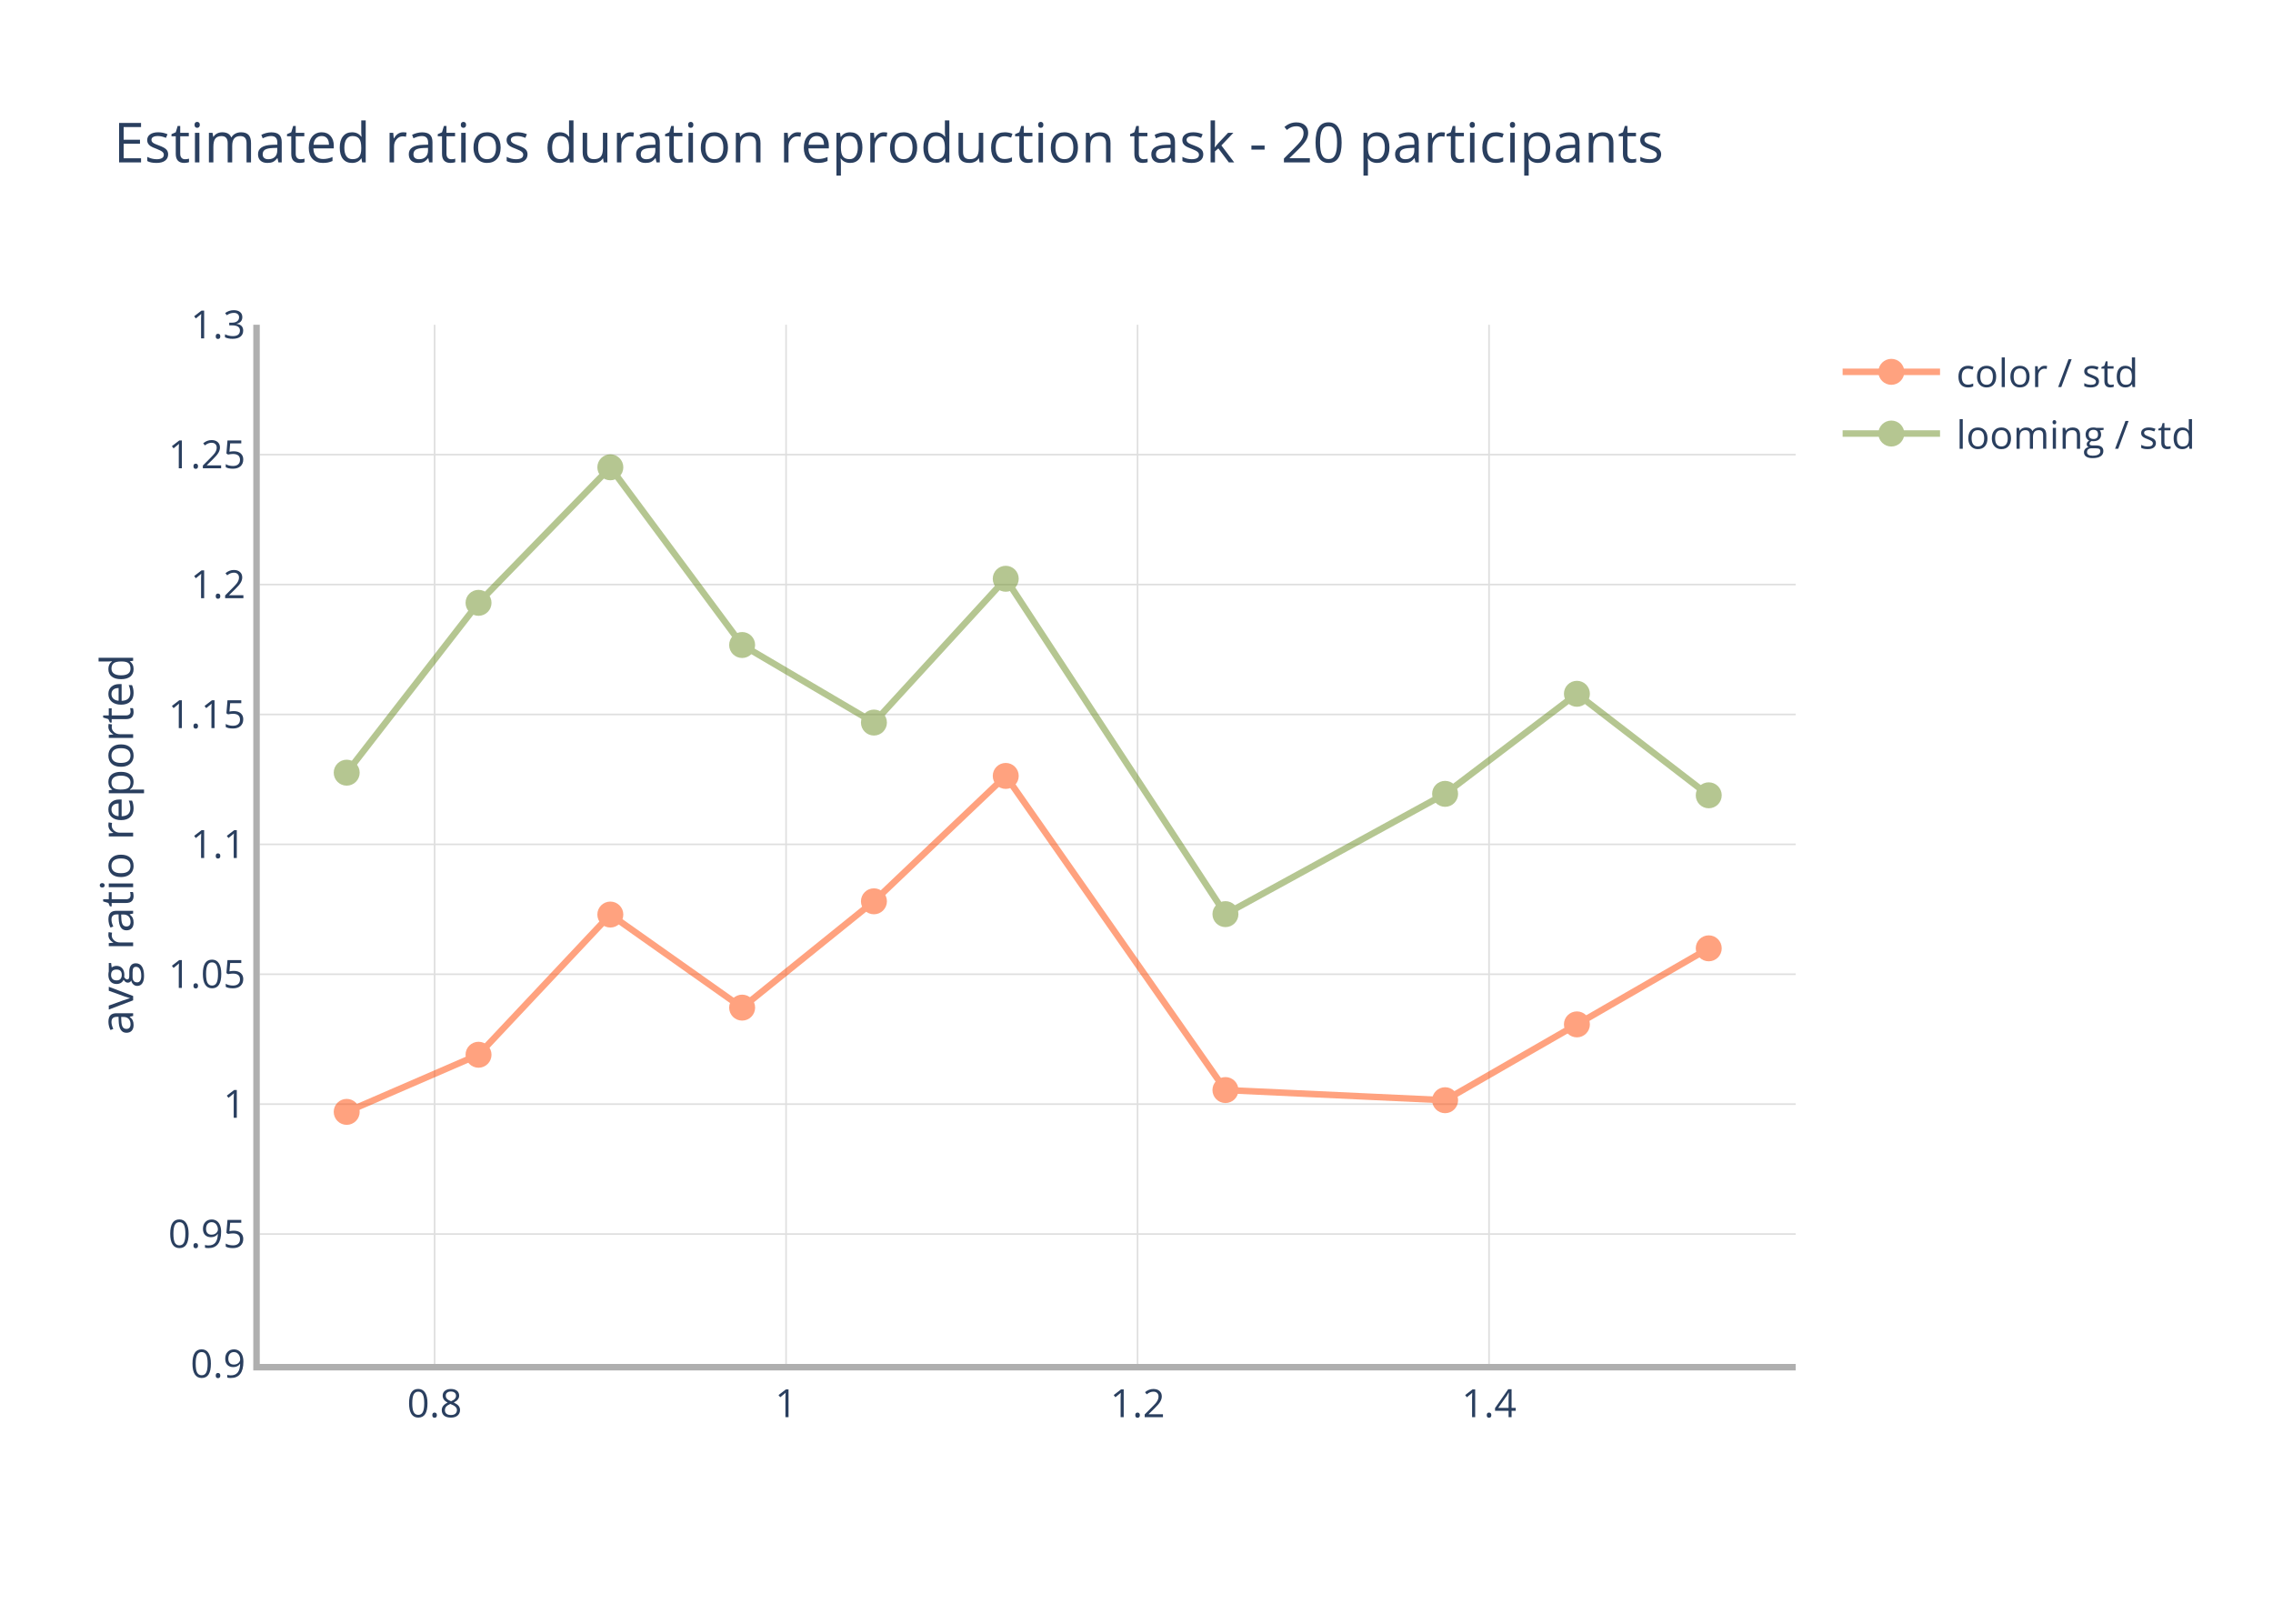
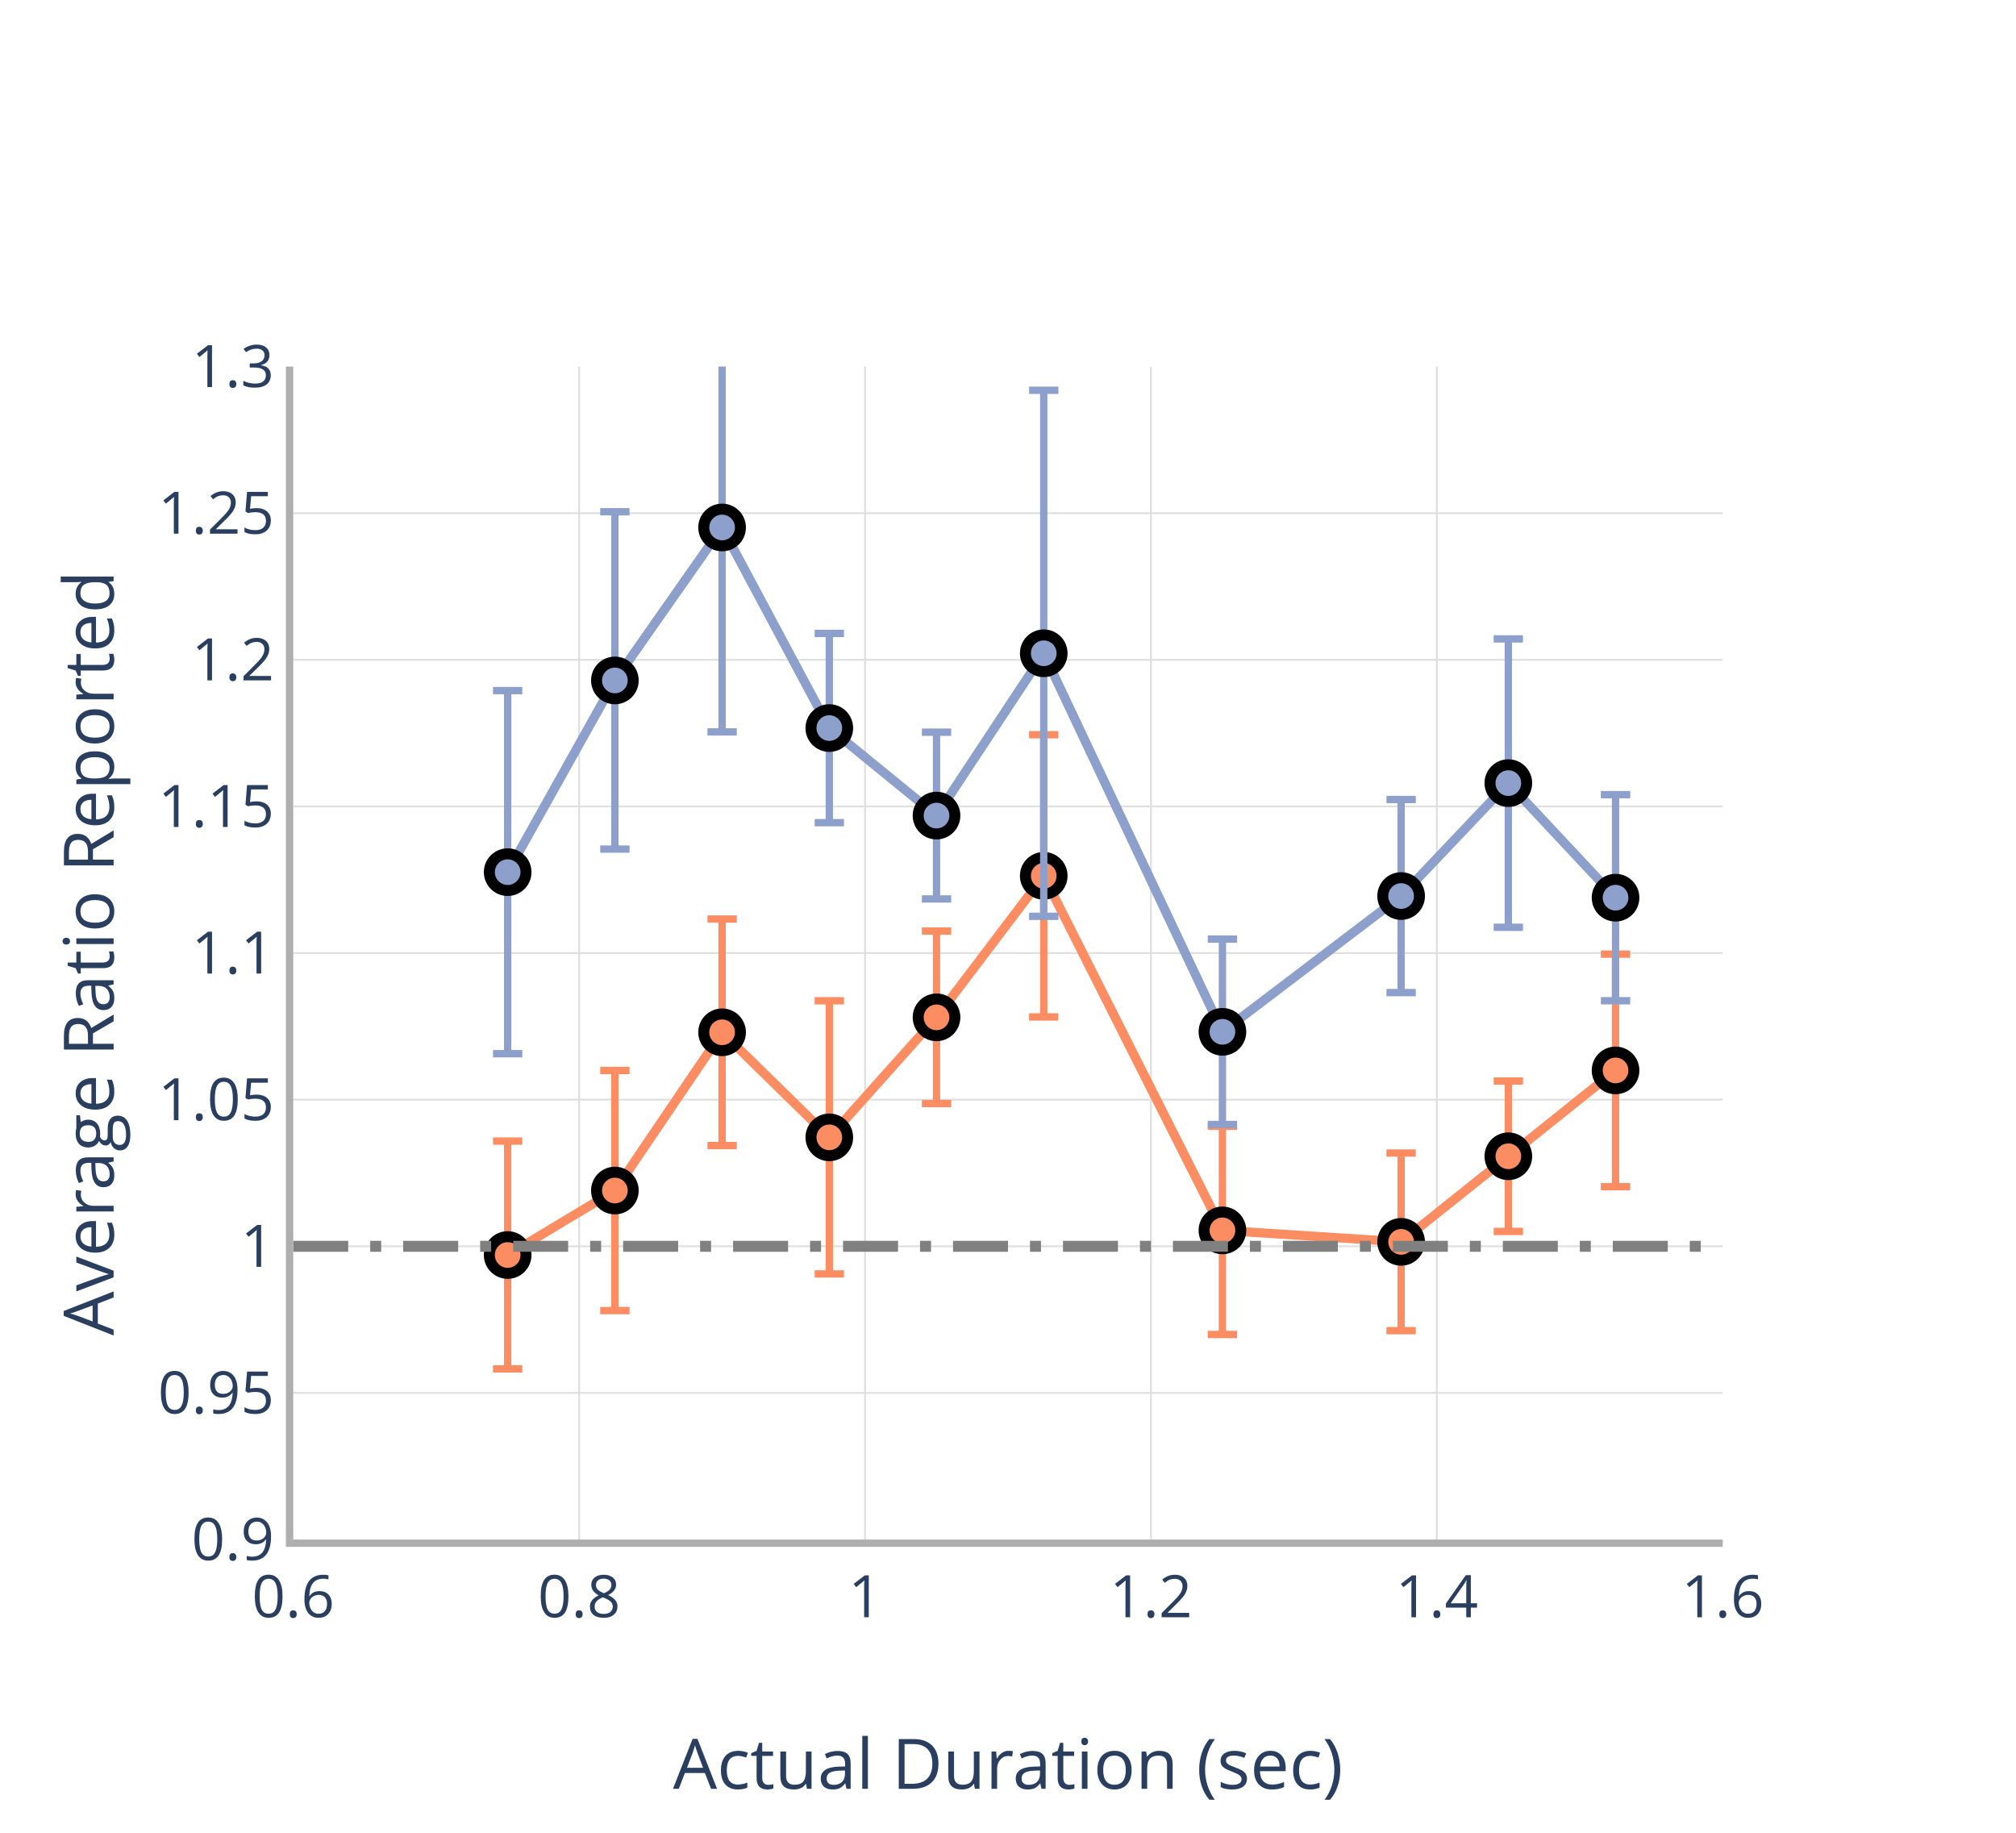
- <svg xmlns="http://www.w3.org/2000/svg" class="main-svg" width="700" height="500" viewBox="0 0 700 500">
-   <rect x="0" y="0" width="700" height="500" style="fill: rgb(255, 255, 255); fill-opacity: 1;" />
-   <defs id="defs-e52ef5">
+ <svg xmlns="http://www.w3.org/2000/svg" class="main-svg" width="550" height="500" viewBox="0 0 550 500">
+   <rect x="0" y="0" width="550" height="500" style="fill: rgb(255, 255, 255); fill-opacity: 1;" />
+   <defs id="defs-3a940e">
    <g class="clips">
-       <clipPath id="clipe52ef5xyplot" class="plotclip">
-         <rect width="473" height="320" />
-       </clipPath>
-       <clipPath class="axesclip" id="clipe52ef5x">
-         <rect x="80" y="0" width="473" height="500" />
-       </clipPath>
-       <clipPath class="axesclip" id="clipe52ef5y">
-         <rect x="0" y="100" width="700" height="320" />
-       </clipPath>
-       <clipPath class="axesclip" id="clipe52ef5xy">
-         <rect x="80" y="100" width="473" height="320" />
+       <clipPath id="clip3a940exyplot" class="plotclip">
+         <rect width="390" height="320" />
+       </clipPath>
+       <clipPath class="axesclip" id="clip3a940ex">
+         <rect x="80" y="0" width="390" height="500" />
+       </clipPath>
+       <clipPath class="axesclip" id="clip3a940ey">
+         <rect x="0" y="100" width="550" height="320" />
+       </clipPath>
+       <clipPath class="axesclip" id="clip3a940exy">
+         <rect x="80" y="100" width="390" height="320" />
      </clipPath>
    </g>
    <g class="gradients" />
  </defs>
  <g class="bglayer">
-     <rect class="bg" x="80" y="100" width="473" height="320" style="fill: rgb(255, 255, 255); fill-opacity: 1; stroke-width: 0;" />
+     <rect class="bg" x="80" y="100" width="390" height="320" style="fill: rgb(255, 255, 255); fill-opacity: 1; stroke-width: 0;" />
  </g>
  <g class="layer-below">
    <g class="imagelayer" />
    <g class="shapelayer" />
  </g>
  <g class="cartesianlayer">
    <g class="subplot xy">
      <g class="layer-subplot">
        <g class="shapelayer" />
        <g class="imagelayer" />
      </g>
      <g class="gridlayer">
        <g class="x">
-           <path class="xgrid crisp" transform="translate(133.84,0)" d="M0,100v320" style="stroke: rgb(223, 223, 223); stroke-opacity: 1; stroke-width: 0.5px;" />
-           <path class="xgrid crisp" transform="translate(242.08,0)" d="M0,100v320" style="stroke: rgb(223, 223, 223); stroke-opacity: 1; stroke-width: 0.5px;" />
-           <path class="xgrid crisp" transform="translate(350.33,0)" d="M0,100v320" style="stroke: rgb(223, 223, 223); stroke-opacity: 1; stroke-width: 0.5px;" />
-           <path class="xgrid crisp" transform="translate(458.57,0)" d="M0,100v320" style="stroke: rgb(223, 223, 223); stroke-opacity: 1; stroke-width: 0.5px;" />
+           <path class="xgrid crisp" transform="translate(158,0)" d="M0,100v320" style="stroke: rgb(223, 223, 223); stroke-opacity: 1; stroke-width: 0.5px;" />
+           <path class="xgrid crisp" transform="translate(236,0)" d="M0,100v320" style="stroke: rgb(223, 223, 223); stroke-opacity: 1; stroke-width: 0.5px;" />
+           <path class="xgrid crisp" transform="translate(314,0)" d="M0,100v320" style="stroke: rgb(223, 223, 223); stroke-opacity: 1; stroke-width: 0.5px;" />
+           <path class="xgrid crisp" transform="translate(392,0)" d="M0,100v320" style="stroke: rgb(223, 223, 223); stroke-opacity: 1; stroke-width: 0.5px;" />
        </g>
        <g class="y">
-           <path class="ygrid crisp" transform="translate(0,380)" d="M80,0h473" style="stroke: rgb(223, 223, 223); stroke-opacity: 1; stroke-width: 0.5px;" />
-           <path class="ygrid crisp" transform="translate(0,340)" d="M80,0h473" style="stroke: rgb(223, 223, 223); stroke-opacity: 1; stroke-width: 0.5px;" />
-           <path class="ygrid crisp" transform="translate(0,300)" d="M80,0h473" style="stroke: rgb(223, 223, 223); stroke-opacity: 1; stroke-width: 0.5px;" />
-           <path class="ygrid crisp" transform="translate(0,260)" d="M80,0h473" style="stroke: rgb(223, 223, 223); stroke-opacity: 1; stroke-width: 0.5px;" />
-           <path class="ygrid crisp" transform="translate(0,220)" d="M80,0h473" style="stroke: rgb(223, 223, 223); stroke-opacity: 1; stroke-width: 0.5px;" />
-           <path class="ygrid crisp" transform="translate(0,180)" d="M80,0h473" style="stroke: rgb(223, 223, 223); stroke-opacity: 1; stroke-width: 0.5px;" />
-           <path class="ygrid crisp" transform="translate(0,140)" d="M80,0h473" style="stroke: rgb(223, 223, 223); stroke-opacity: 1; stroke-width: 0.5px;" />
+           <path class="ygrid crisp" transform="translate(0,380)" d="M80,0h390" style="stroke: rgb(223, 223, 223); stroke-opacity: 1; stroke-width: 0.5px;" />
+           <path class="ygrid crisp" transform="translate(0,340)" d="M80,0h390" style="stroke: rgb(223, 223, 223); stroke-opacity: 1; stroke-width: 0.5px;" />
+           <path class="ygrid crisp" transform="translate(0,300)" d="M80,0h390" style="stroke: rgb(223, 223, 223); stroke-opacity: 1; stroke-width: 0.5px;" />
+           <path class="ygrid crisp" transform="translate(0,260)" d="M80,0h390" style="stroke: rgb(223, 223, 223); stroke-opacity: 1; stroke-width: 0.5px;" />
+           <path class="ygrid crisp" transform="translate(0,220)" d="M80,0h390" style="stroke: rgb(223, 223, 223); stroke-opacity: 1; stroke-width: 0.5px;" />
+           <path class="ygrid crisp" transform="translate(0,180)" d="M80,0h390" style="stroke: rgb(223, 223, 223); stroke-opacity: 1; stroke-width: 0.5px;" />
+           <path class="ygrid crisp" transform="translate(0,140)" d="M80,0h390" style="stroke: rgb(223, 223, 223); stroke-opacity: 1; stroke-width: 0.5px;" />
        </g>
      </g>
      <g class="zerolinelayer" />
      <path class="xlines-below" />
      <path class="ylines-below" />
      <g class="overlines-below" />
      <g class="xaxislayer-below" />
      <g class="yaxislayer-below" />
      <g class="overaxes-below" />
-       <g class="plot" transform="translate(80, 100)" clip-path="url('#clipe52ef5xyplot')">
+       <g class="plot" transform="translate(80, 100)" clip-path="url('#clip3a940exyplot')">
        <g class="scatterlayer mlayer">
-           <g class="trace scatter trace60f1c7" style="stroke-miterlimit: 2; opacity: 0.5;">
+           <g class="trace scatter trace5e031f" style="stroke-miterlimit: 2; opacity: 1;">
+             <g class="fills" />
+             <g class="errorbars">
+               <g class="errorbar">
+                 <path class="yerror" d="M54.5,211.3h8m-4,0V273.45m-4,0h8" style="vector-effect: non-scaling-stroke; stroke-width: 2px; stroke: rgb(252, 141, 98); stroke-opacity: 1;" />
+               </g>
+               <g class="errorbar">
+                 <path class="yerror" d="M83.75,192.04h8m-4,0V257.54m-4,0h8" style="vector-effect: non-scaling-stroke; stroke-width: 2px; stroke: rgb(252, 141, 98); stroke-opacity: 1;" />
+               </g>
+               <g class="errorbar">
+                 <path class="yerror" d="M113,150.72h8m-4,0V212.52m-4,0h8" style="vector-effect: non-scaling-stroke; stroke-width: 2px; stroke: rgb(252, 141, 98); stroke-opacity: 1;" />
+               </g>
+               <g class="errorbar">
+                 <path class="yerror" d="M142.25,173.02h8m-4,0V247.54m-4,0h8" style="vector-effect: non-scaling-stroke; stroke-width: 2px; stroke: rgb(252, 141, 98); stroke-opacity: 1;" />
+               </g>
+               <g class="errorbar">
+                 <path class="yerror" d="M171.5,154.01h8m-4,0V201.06m-4,0h8" style="vector-effect: non-scaling-stroke; stroke-width: 2px; stroke: rgb(252, 141, 98); stroke-opacity: 1;" />
+               </g>
+               <g class="errorbar">
+                 <path class="yerror" d="M200.75,100.44h8m-4,0V177.43m-4,0h8" style="vector-effect: non-scaling-stroke; stroke-width: 2px; stroke: rgb(252, 141, 98); stroke-opacity: 1;" />
+               </g>
+               <g class="errorbar">
+                 <path class="yerror" d="M249.5,207.26h8m-4,0V264.06m-4,0h8" style="vector-effect: non-scaling-stroke; stroke-width: 2px; stroke: rgb(252, 141, 98); stroke-opacity: 1;" />
+               </g>
+               <g class="errorbar">
+                 <path class="yerror" d="M298.25,214.56h8m-4,0V263.02m-4,0h8" style="vector-effect: non-scaling-stroke; stroke-width: 2px; stroke: rgb(252, 141, 98); stroke-opacity: 1;" />
+               </g>
+               <g class="errorbar">
+                 <path class="yerror" d="M327.5,194.92h8m-4,0V235.95m-4,0h8" style="vector-effect: non-scaling-stroke; stroke-width: 2px; stroke: rgb(252, 141, 98); stroke-opacity: 1;" />
+               </g>
+               <g class="errorbar">
+                 <path class="yerror" d="M356.75,160.3h8m-4,0V223.75m-4,0h8" style="vector-effect: non-scaling-stroke; stroke-width: 2px; stroke: rgb(252, 141, 98); stroke-opacity: 1;" />
+               </g>
+             </g>
+             <g class="lines">
+               <path class="js-line" d="M58.5,242.38L87.75,224.79L117,181.62L146.25,210.28L175.5,177.54L204.75,138.93L253.5,235.66L302.25,238.79L331.5,215.44L360.75,192.02" style="vector-effect: non-scaling-stroke; fill: none; stroke: rgb(252, 141, 98); stroke-opacity: 1; stroke-width: 2.5px; opacity: 1;" />
+             </g>
+             <g class="points">
+               <path class="point" transform="translate(58.5,242.38)" d="M5,0A5,5 0 1,1 0,-5A5,5 0 0,1 5,0Z" style="opacity: 1; stroke-width: 3px; fill: rgb(252, 141, 98); fill-opacity: 1; stroke: rgb(0, 0, 0); stroke-opacity: 1;" />
+               <path class="point" transform="translate(87.75,224.79)" d="M5,0A5,5 0 1,1 0,-5A5,5 0 0,1 5,0Z" style="opacity: 1; stroke-width: 3px; fill: rgb(252, 141, 98); fill-opacity: 1; stroke: rgb(0, 0, 0); stroke-opacity: 1;" />
+               <path class="point" transform="translate(117,181.62)" d="M5,0A5,5 0 1,1 0,-5A5,5 0 0,1 5,0Z" style="opacity: 1; stroke-width: 3px; fill: rgb(252, 141, 98); fill-opacity: 1; stroke: rgb(0, 0, 0); stroke-opacity: 1;" />
+               <path class="point" transform="translate(146.25,210.28)" d="M5,0A5,5 0 1,1 0,-5A5,5 0 0,1 5,0Z" style="opacity: 1; stroke-width: 3px; fill: rgb(252, 141, 98); fill-opacity: 1; stroke: rgb(0, 0, 0); stroke-opacity: 1;" />
+               <path class="point" transform="translate(175.5,177.54)" d="M5,0A5,5 0 1,1 0,-5A5,5 0 0,1 5,0Z" style="opacity: 1; stroke-width: 3px; fill: rgb(252, 141, 98); fill-opacity: 1; stroke: rgb(0, 0, 0); stroke-opacity: 1;" />
+               <path class="point" transform="translate(204.75,138.93)" d="M5,0A5,5 0 1,1 0,-5A5,5 0 0,1 5,0Z" style="opacity: 1; stroke-width: 3px; fill: rgb(252, 141, 98); fill-opacity: 1; stroke: rgb(0, 0, 0); stroke-opacity: 1;" />
+               <path class="point" transform="translate(253.5,235.66)" d="M5,0A5,5 0 1,1 0,-5A5,5 0 0,1 5,0Z" style="opacity: 1; stroke-width: 3px; fill: rgb(252, 141, 98); fill-opacity: 1; stroke: rgb(0, 0, 0); stroke-opacity: 1;" />
+               <path class="point" transform="translate(302.25,238.79)" d="M5,0A5,5 0 1,1 0,-5A5,5 0 0,1 5,0Z" style="opacity: 1; stroke-width: 3px; fill: rgb(252, 141, 98); fill-opacity: 1; stroke: rgb(0, 0, 0); stroke-opacity: 1;" />
+               <path class="point" transform="translate(331.5,215.44)" d="M5,0A5,5 0 1,1 0,-5A5,5 0 0,1 5,0Z" style="opacity: 1; stroke-width: 3px; fill: rgb(252, 141, 98); fill-opacity: 1; stroke: rgb(0, 0, 0); stroke-opacity: 1;" />
+               <path class="point" transform="translate(360.75,192.02)" d="M5,0A5,5 0 1,1 0,-5A5,5 0 0,1 5,0Z" style="opacity: 1; stroke-width: 3px; fill: rgb(252, 141, 98); fill-opacity: 1; stroke: rgb(0, 0, 0); stroke-opacity: 1;" />
+             </g>
+             <g class="text" />
+           </g>
+           <g class="trace scatter trace384d7f" style="stroke-miterlimit: 2; opacity: 1;">
+             <g class="fills" />
+             <g class="errorbars">
+               <g class="errorbar">
+                 <path class="yerror" d="M54.5,88.4h8m-4,0V187.46m-4,0h8" style="vector-effect: non-scaling-stroke; stroke-width: 2px; stroke: rgb(141, 160, 203); stroke-opacity: 1;" />
+               </g>
+               <g class="errorbar">
+                 <path class="yerror" d="M83.75,39.61h8m-4,0V131.64m-4,0h8" style="vector-effect: non-scaling-stroke; stroke-width: 2px; stroke: rgb(141, 160, 203); stroke-opacity: 1;" />
+               </g>
+               <g class="errorbar">
+                 <path class="yerror" d="M113,-11.87h8m-4,0V99.67m-4,0h8" style="vector-effect: non-scaling-stroke; stroke-width: 2px; stroke: rgb(141, 160, 203); stroke-opacity: 1;" />
+               </g>
+               <g class="errorbar">
+                 <path class="yerror" d="M142.25,72.8h8m-4,0V124.43m-4,0h8" style="vector-effect: non-scaling-stroke; stroke-width: 2px; stroke: rgb(141, 160, 203); stroke-opacity: 1;" />
+               </g>
+               <g class="errorbar">
+                 <path class="yerror" d="M171.5,99.75h8m-4,0V145.24m-4,0h8" style="vector-effect: non-scaling-stroke; stroke-width: 2px; stroke: rgb(141, 160, 203); stroke-opacity: 1;" />
+               </g>
+               <g class="errorbar">
+                 <path class="yerror" d="M200.75,6.47h8m-4,0V149.98m-4,0h8" style="vector-effect: non-scaling-stroke; stroke-width: 2px; stroke: rgb(141, 160, 203); stroke-opacity: 1;" />
+               </g>
+               <g class="errorbar">
+                 <path class="yerror" d="M249.5,156.2h8m-4,0V206.77m-4,0h8" style="vector-effect: non-scaling-stroke; stroke-width: 2px; stroke: rgb(141, 160, 203); stroke-opacity: 1;" />
+               </g>
+               <g class="errorbar">
+                 <path class="yerror" d="M298.25,118.11h8m-4,0V170.79m-4,0h8" style="vector-effect: non-scaling-stroke; stroke-width: 2px; stroke: rgb(141, 160, 203); stroke-opacity: 1;" />
+               </g>
+               <g class="errorbar">
+                 <path class="yerror" d="M327.5,74.3h8m-4,0V152.97m-4,0h8" style="vector-effect: non-scaling-stroke; stroke-width: 2px; stroke: rgb(141, 160, 203); stroke-opacity: 1;" />
+               </g>
+               <g class="errorbar">
+                 <path class="yerror" d="M356.75,116.79h8m-4,0V173.01m-4,0h8" style="vector-effect: non-scaling-stroke; stroke-width: 2px; stroke: rgb(141, 160, 203); stroke-opacity: 1;" />
+               </g>
+             </g>
+             <g class="lines">
+               <path class="js-line" d="M58.5,137.93L87.75,85.63L117,43.9L146.25,98.62L175.5,122.5L204.75,78.22L253.5,181.49L302.25,144.45L331.5,113.64L360.75,144.9" style="vector-effect: non-scaling-stroke; fill: none; stroke: rgb(141, 160, 203); stroke-opacity: 1; stroke-width: 2.5px; opacity: 1;" />
+             </g>
+             <g class="points">
+               <path class="point" transform="translate(58.5,137.93)" d="M5,0A5,5 0 1,1 0,-5A5,5 0 0,1 5,0Z" style="opacity: 1; stroke-width: 3px; fill: rgb(141, 160, 203); fill-opacity: 1; stroke: rgb(0, 0, 0); stroke-opacity: 1;" />
+               <path class="point" transform="translate(87.75,85.63)" d="M5,0A5,5 0 1,1 0,-5A5,5 0 0,1 5,0Z" style="opacity: 1; stroke-width: 3px; fill: rgb(141, 160, 203); fill-opacity: 1; stroke: rgb(0, 0, 0); stroke-opacity: 1;" />
+               <path class="point" transform="translate(117,43.9)" d="M5,0A5,5 0 1,1 0,-5A5,5 0 0,1 5,0Z" style="opacity: 1; stroke-width: 3px; fill: rgb(141, 160, 203); fill-opacity: 1; stroke: rgb(0, 0, 0); stroke-opacity: 1;" />
+               <path class="point" transform="translate(146.25,98.62)" d="M5,0A5,5 0 1,1 0,-5A5,5 0 0,1 5,0Z" style="opacity: 1; stroke-width: 3px; fill: rgb(141, 160, 203); fill-opacity: 1; stroke: rgb(0, 0, 0); stroke-opacity: 1;" />
+               <path class="point" transform="translate(175.5,122.5)" d="M5,0A5,5 0 1,1 0,-5A5,5 0 0,1 5,0Z" style="opacity: 1; stroke-width: 3px; fill: rgb(141, 160, 203); fill-opacity: 1; stroke: rgb(0, 0, 0); stroke-opacity: 1;" />
+               <path class="point" transform="translate(204.75,78.22)" d="M5,0A5,5 0 1,1 0,-5A5,5 0 0,1 5,0Z" style="opacity: 1; stroke-width: 3px; fill: rgb(141, 160, 203); fill-opacity: 1; stroke: rgb(0, 0, 0); stroke-opacity: 1;" />
+               <path class="point" transform="translate(253.5,181.49)" d="M5,0A5,5 0 1,1 0,-5A5,5 0 0,1 5,0Z" style="opacity: 1; stroke-width: 3px; fill: rgb(141, 160, 203); fill-opacity: 1; stroke: rgb(0, 0, 0); stroke-opacity: 1;" />
+               <path class="point" transform="translate(302.25,144.45)" d="M5,0A5,5 0 1,1 0,-5A5,5 0 0,1 5,0Z" style="opacity: 1; stroke-width: 3px; fill: rgb(141, 160, 203); fill-opacity: 1; stroke: rgb(0, 0, 0); stroke-opacity: 1;" />
+               <path class="point" transform="translate(331.5,113.64)" d="M5,0A5,5 0 1,1 0,-5A5,5 0 0,1 5,0Z" style="opacity: 1; stroke-width: 3px; fill: rgb(141, 160, 203); fill-opacity: 1; stroke: rgb(0, 0, 0); stroke-opacity: 1;" />
+               <path class="point" transform="translate(360.75,144.9)" d="M5,0A5,5 0 1,1 0,-5A5,5 0 0,1 5,0Z" style="opacity: 1; stroke-width: 3px; fill: rgb(141, 160, 203); fill-opacity: 1; stroke: rgb(0, 0, 0); stroke-opacity: 1;" />
+             </g>
+             <g class="text" />
+           </g>
+           <g class="trace scatter trace16e7fe" style="stroke-miterlimit: 2; opacity: 1;">
            <g class="fills" />
            <g class="errorbars" />
            <g class="lines">
-               <path class="js-line" d="M26.77,242.38L67.37,224.79L107.96,181.62L148.55,210.28L189.14,177.54L229.73,138.93L297.39,235.66L365.04,238.79L405.63,215.44L446.23,192.02" style="vector-effect: non-scaling-stroke; fill: none; stroke: rgb(255, 69, 0); stroke-opacity: 1; stroke-width: 2px; opacity: 1;" />
-             </g>
-             <g class="points">
-               <path class="point" transform="translate(26.77,242.38)" d="M2.5,0A2.5,2.5 0 1,1 0,-2.5A2.5,2.5 0 0,1 2.5,0Z" style="opacity: 1; stroke-width: 3px; fill: rgb(255, 69, 0); fill-opacity: 1; stroke: rgb(255, 69, 0); stroke-opacity: 1;" />
-               <path class="point" transform="translate(67.37,224.79)" d="M2.5,0A2.5,2.5 0 1,1 0,-2.5A2.5,2.5 0 0,1 2.5,0Z" style="opacity: 1; stroke-width: 3px; fill: rgb(255, 69, 0); fill-opacity: 1; stroke: rgb(255, 69, 0); stroke-opacity: 1;" />
-               <path class="point" transform="translate(107.96,181.62)" d="M2.5,0A2.5,2.5 0 1,1 0,-2.5A2.5,2.5 0 0,1 2.5,0Z" style="opacity: 1; stroke-width: 3px; fill: rgb(255, 69, 0); fill-opacity: 1; stroke: rgb(255, 69, 0); stroke-opacity: 1;" />
-               <path class="point" transform="translate(148.55,210.28)" d="M2.5,0A2.5,2.5 0 1,1 0,-2.5A2.5,2.5 0 0,1 2.5,0Z" style="opacity: 1; stroke-width: 3px; fill: rgb(255, 69, 0); fill-opacity: 1; stroke: rgb(255, 69, 0); stroke-opacity: 1;" />
-               <path class="point" transform="translate(189.14,177.54)" d="M2.5,0A2.5,2.5 0 1,1 0,-2.5A2.5,2.5 0 0,1 2.5,0Z" style="opacity: 1; stroke-width: 3px; fill: rgb(255, 69, 0); fill-opacity: 1; stroke: rgb(255, 69, 0); stroke-opacity: 1;" />
-               <path class="point" transform="translate(229.73,138.93)" d="M2.5,0A2.5,2.5 0 1,1 0,-2.5A2.5,2.5 0 0,1 2.5,0Z" style="opacity: 1; stroke-width: 3px; fill: rgb(255, 69, 0); fill-opacity: 1; stroke: rgb(255, 69, 0); stroke-opacity: 1;" />
-               <path class="point" transform="translate(297.39,235.66)" d="M2.5,0A2.5,2.5 0 1,1 0,-2.5A2.5,2.5 0 0,1 2.5,0Z" style="opacity: 1; stroke-width: 3px; fill: rgb(255, 69, 0); fill-opacity: 1; stroke: rgb(255, 69, 0); stroke-opacity: 1;" />
-               <path class="point" transform="translate(365.04,238.79)" d="M2.5,0A2.5,2.5 0 1,1 0,-2.5A2.5,2.5 0 0,1 2.5,0Z" style="opacity: 1; stroke-width: 3px; fill: rgb(255, 69, 0); fill-opacity: 1; stroke: rgb(255, 69, 0); stroke-opacity: 1;" />
-               <path class="point" transform="translate(405.63,215.44)" d="M2.5,0A2.5,2.5 0 1,1 0,-2.5A2.5,2.5 0 0,1 2.5,0Z" style="opacity: 1; stroke-width: 3px; fill: rgb(255, 69, 0); fill-opacity: 1; stroke: rgb(255, 69, 0); stroke-opacity: 1;" />
-               <path class="point" transform="translate(446.23,192.02)" d="M2.5,0A2.5,2.5 0 1,1 0,-2.5A2.5,2.5 0 0,1 2.5,0Z" style="opacity: 1; stroke-width: 3px; fill: rgb(255, 69, 0); fill-opacity: 1; stroke: rgb(255, 69, 0); stroke-opacity: 1;" />
-             </g>
+               <path class="js-line" d="M0,240L390,240" style="vector-effect: non-scaling-stroke; fill: none; stroke: rgb(128, 128, 128); stroke-opacity: 1; stroke-width: 3px; opacity: 1; stroke-dasharray: 15px, 6px, 3px, 6px;" />
+             </g>
+             <g class="points" />
            <g class="text" />
          </g>
-           <g class="trace scatter trace349249" style="stroke-miterlimit: 2; opacity: 0.5;">
-             <g class="fills" />
-             <g class="errorbars" />
-             <g class="lines">
-               <path class="js-line" d="M26.77,137.93L67.37,85.63L107.96,43.9L148.55,98.62L189.14,122.5L229.73,78.22L297.39,181.49L365.04,144.45L405.63,113.64L446.23,144.9" style="vector-effect: non-scaling-stroke; fill: none; stroke: rgb(107, 142, 35); stroke-opacity: 1; stroke-width: 2px; opacity: 1;" />
-             </g>
-             <g class="points">
-               <path class="point" transform="translate(26.77,137.93)" d="M2.5,0A2.5,2.5 0 1,1 0,-2.5A2.5,2.5 0 0,1 2.5,0Z" style="opacity: 1; stroke-width: 3px; fill: rgb(107, 142, 35); fill-opacity: 1; stroke: rgb(107, 142, 35); stroke-opacity: 1;" />
-               <path class="point" transform="translate(67.37,85.63)" d="M2.5,0A2.5,2.5 0 1,1 0,-2.5A2.5,2.5 0 0,1 2.5,0Z" style="opacity: 1; stroke-width: 3px; fill: rgb(107, 142, 35); fill-opacity: 1; stroke: rgb(107, 142, 35); stroke-opacity: 1;" />
-               <path class="point" transform="translate(107.96,43.9)" d="M2.5,0A2.5,2.5 0 1,1 0,-2.5A2.5,2.5 0 0,1 2.5,0Z" style="opacity: 1; stroke-width: 3px; fill: rgb(107, 142, 35); fill-opacity: 1; stroke: rgb(107, 142, 35); stroke-opacity: 1;" />
-               <path class="point" transform="translate(148.55,98.62)" d="M2.5,0A2.5,2.5 0 1,1 0,-2.5A2.5,2.5 0 0,1 2.5,0Z" style="opacity: 1; stroke-width: 3px; fill: rgb(107, 142, 35); fill-opacity: 1; stroke: rgb(107, 142, 35); stroke-opacity: 1;" />
-               <path class="point" transform="translate(189.14,122.5)" d="M2.5,0A2.5,2.5 0 1,1 0,-2.5A2.5,2.5 0 0,1 2.5,0Z" style="opacity: 1; stroke-width: 3px; fill: rgb(107, 142, 35); fill-opacity: 1; stroke: rgb(107, 142, 35); stroke-opacity: 1;" />
-               <path class="point" transform="translate(229.73,78.22)" d="M2.5,0A2.5,2.5 0 1,1 0,-2.5A2.5,2.5 0 0,1 2.5,0Z" style="opacity: 1; stroke-width: 3px; fill: rgb(107, 142, 35); fill-opacity: 1; stroke: rgb(107, 142, 35); stroke-opacity: 1;" />
-               <path class="point" transform="translate(297.39,181.49)" d="M2.5,0A2.5,2.5 0 1,1 0,-2.5A2.5,2.5 0 0,1 2.5,0Z" style="opacity: 1; stroke-width: 3px; fill: rgb(107, 142, 35); fill-opacity: 1; stroke: rgb(107, 142, 35); stroke-opacity: 1;" />
-               <path class="point" transform="translate(365.04,144.45)" d="M2.5,0A2.5,2.5 0 1,1 0,-2.5A2.5,2.5 0 0,1 2.5,0Z" style="opacity: 1; stroke-width: 3px; fill: rgb(107, 142, 35); fill-opacity: 1; stroke: rgb(107, 142, 35); stroke-opacity: 1;" />
-               <path class="point" transform="translate(405.63,113.64)" d="M2.5,0A2.5,2.5 0 1,1 0,-2.5A2.5,2.5 0 0,1 2.5,0Z" style="opacity: 1; stroke-width: 3px; fill: rgb(107, 142, 35); fill-opacity: 1; stroke: rgb(107, 142, 35); stroke-opacity: 1;" />
-               <path class="point" transform="translate(446.23,144.9)" d="M2.5,0A2.5,2.5 0 1,1 0,-2.5A2.5,2.5 0 0,1 2.5,0Z" style="opacity: 1; stroke-width: 3px; fill: rgb(107, 142, 35); fill-opacity: 1; stroke: rgb(107, 142, 35); stroke-opacity: 1;" />
-             </g>
-             <g class="text" />
-           </g>
        </g>
      </g>
      <g class="overplot" />
-       <path class="xlines-above crisp" d="M78,421H553" style="fill: none; stroke-width: 2px; stroke: rgb(175, 175, 175); stroke-opacity: 1;" />
+       <path class="xlines-above crisp" d="M78,421H470" style="fill: none; stroke-width: 2px; stroke: rgb(175, 175, 175); stroke-opacity: 1;" />
      <path class="ylines-above crisp" d="M79,100V420" style="fill: none; stroke-width: 2px; stroke: rgb(175, 175, 175); stroke-opacity: 1;" />
      <g class="overlines-above" />
      <g class="xaxislayer-above">
        <g class="xtick">
-           <text text-anchor="middle" x="0" y="436.4" transform="translate(133.84,0)" style="font-family: 'Open Sans', verdana, arial, sans-serif; font-size: 12px; fill: rgb(42, 63, 95); fill-opacity: 1; white-space: pre;">0.8</text>
-         </g>
-         <g class="xtick">
-           <text text-anchor="middle" x="0" y="436.4" transform="translate(242.08,0)" style="font-family: 'Open Sans', verdana, arial, sans-serif; font-size: 12px; fill: rgb(42, 63, 95); fill-opacity: 1; white-space: pre;">1</text>
-         </g>
-         <g class="xtick">
-           <text text-anchor="middle" x="0" y="436.4" transform="translate(350.33,0)" style="font-family: 'Open Sans', verdana, arial, sans-serif; font-size: 12px; fill: rgb(42, 63, 95); fill-opacity: 1; white-space: pre;">1.2</text>
-         </g>
-         <g class="xtick">
-           <text text-anchor="middle" x="0" y="436.4" transform="translate(458.57,0)" style="font-family: 'Open Sans', verdana, arial, sans-serif; font-size: 12px; fill: rgb(42, 63, 95); fill-opacity: 1; white-space: pre;">1.4</text>
+           <text text-anchor="middle" x="0" y="441.2" transform="translate(80,0)" style="font-family: 'Open Sans', verdana, arial, sans-serif; font-size: 16px; fill: rgb(42, 63, 95); fill-opacity: 1; white-space: pre;">0.6</text>
+         </g>
+         <g class="xtick">
+           <text text-anchor="middle" x="0" y="441.2" transform="translate(158,0)" style="font-family: 'Open Sans', verdana, arial, sans-serif; font-size: 16px; fill: rgb(42, 63, 95); fill-opacity: 1; white-space: pre;">0.8</text>
+         </g>
+         <g class="xtick">
+           <text text-anchor="middle" x="0" y="441.2" transform="translate(236,0)" style="font-family: 'Open Sans', verdana, arial, sans-serif; font-size: 16px; fill: rgb(42, 63, 95); fill-opacity: 1; white-space: pre;">1</text>
+         </g>
+         <g class="xtick">
+           <text text-anchor="middle" x="0" y="441.2" transform="translate(314,0)" style="font-family: 'Open Sans', verdana, arial, sans-serif; font-size: 16px; fill: rgb(42, 63, 95); fill-opacity: 1; white-space: pre;">1.2</text>
+         </g>
+         <g class="xtick">
+           <text text-anchor="middle" x="0" y="441.2" transform="translate(392,0)" style="font-family: 'Open Sans', verdana, arial, sans-serif; font-size: 16px; fill: rgb(42, 63, 95); fill-opacity: 1; white-space: pre;">1.4</text>
+         </g>
+         <g class="xtick">
+           <text text-anchor="middle" x="0" y="441.2" transform="translate(470,0)" style="font-family: 'Open Sans', verdana, arial, sans-serif; font-size: 16px; fill: rgb(42, 63, 95); fill-opacity: 1; white-space: pre;">1.6</text>
        </g>
      </g>
      <g class="yaxislayer-above">
        <g class="ytick">
-           <text text-anchor="end" x="75.6" y="4.2" transform="translate(0,420)" style="font-family: 'Open Sans', verdana, arial, sans-serif; font-size: 12px; fill: rgb(42, 63, 95); fill-opacity: 1; white-space: pre;">0.9</text>
-         </g>
-         <g class="ytick">
-           <text text-anchor="end" x="75.6" y="4.2" transform="translate(0,380)" style="font-family: 'Open Sans', verdana, arial, sans-serif; font-size: 12px; fill: rgb(42, 63, 95); fill-opacity: 1; white-space: pre;">0.95</text>
-         </g>
-         <g class="ytick">
-           <text text-anchor="end" x="75.6" y="4.2" transform="translate(0,340)" style="font-family: 'Open Sans', verdana, arial, sans-serif; font-size: 12px; fill: rgb(42, 63, 95); fill-opacity: 1; white-space: pre;">1</text>
-         </g>
-         <g class="ytick">
-           <text text-anchor="end" x="75.6" y="4.2" transform="translate(0,300)" style="font-family: 'Open Sans', verdana, arial, sans-serif; font-size: 12px; fill: rgb(42, 63, 95); fill-opacity: 1; white-space: pre;">1.05</text>
-         </g>
-         <g class="ytick">
-           <text text-anchor="end" x="75.6" y="4.2" transform="translate(0,260)" style="font-family: 'Open Sans', verdana, arial, sans-serif; font-size: 12px; fill: rgb(42, 63, 95); fill-opacity: 1; white-space: pre;">1.1</text>
-         </g>
-         <g class="ytick">
-           <text text-anchor="end" x="75.6" y="4.2" transform="translate(0,220)" style="font-family: 'Open Sans', verdana, arial, sans-serif; font-size: 12px; fill: rgb(42, 63, 95); fill-opacity: 1; white-space: pre;">1.15</text>
-         </g>
-         <g class="ytick">
-           <text text-anchor="end" x="75.6" y="4.2" transform="translate(0,180)" style="font-family: 'Open Sans', verdana, arial, sans-serif; font-size: 12px; fill: rgb(42, 63, 95); fill-opacity: 1; white-space: pre;">1.2</text>
-         </g>
-         <g class="ytick">
-           <text text-anchor="end" x="75.6" y="4.2" transform="translate(0,140)" style="font-family: 'Open Sans', verdana, arial, sans-serif; font-size: 12px; fill: rgb(42, 63, 95); fill-opacity: 1; white-space: pre;">1.25</text>
-         </g>
-         <g class="ytick">
-           <text text-anchor="end" x="75.6" y="4.2" transform="translate(0,100)" style="font-family: 'Open Sans', verdana, arial, sans-serif; font-size: 12px; fill: rgb(42, 63, 95); fill-opacity: 1; white-space: pre;">1.3</text>
+           <text text-anchor="end" x="74.8" y="5.6" transform="translate(0,420)" style="font-family: 'Open Sans', verdana, arial, sans-serif; font-size: 16px; fill: rgb(42, 63, 95); fill-opacity: 1; white-space: pre;">0.9</text>
+         </g>
+         <g class="ytick">
+           <text text-anchor="end" x="74.8" y="5.6" transform="translate(0,380)" style="font-family: 'Open Sans', verdana, arial, sans-serif; font-size: 16px; fill: rgb(42, 63, 95); fill-opacity: 1; white-space: pre;">0.95</text>
+         </g>
+         <g class="ytick">
+           <text text-anchor="end" x="74.8" y="5.6" transform="translate(0,340)" style="font-family: 'Open Sans', verdana, arial, sans-serif; font-size: 16px; fill: rgb(42, 63, 95); fill-opacity: 1; white-space: pre;">1</text>
+         </g>
+         <g class="ytick">
+           <text text-anchor="end" x="74.8" y="5.6" transform="translate(0,300)" style="font-family: 'Open Sans', verdana, arial, sans-serif; font-size: 16px; fill: rgb(42, 63, 95); fill-opacity: 1; white-space: pre;">1.05</text>
+         </g>
+         <g class="ytick">
+           <text text-anchor="end" x="74.8" y="5.6" transform="translate(0,260)" style="font-family: 'Open Sans', verdana, arial, sans-serif; font-size: 16px; fill: rgb(42, 63, 95); fill-opacity: 1; white-space: pre;">1.1</text>
+         </g>
+         <g class="ytick">
+           <text text-anchor="end" x="74.8" y="5.6" transform="translate(0,220)" style="font-family: 'Open Sans', verdana, arial, sans-serif; font-size: 16px; fill: rgb(42, 63, 95); fill-opacity: 1; white-space: pre;">1.15</text>
+         </g>
+         <g class="ytick">
+           <text text-anchor="end" x="74.8" y="5.6" transform="translate(0,180)" style="font-family: 'Open Sans', verdana, arial, sans-serif; font-size: 16px; fill: rgb(42, 63, 95); fill-opacity: 1; white-space: pre;">1.2</text>
+         </g>
+         <g class="ytick">
+           <text text-anchor="end" x="74.8" y="5.6" transform="translate(0,140)" style="font-family: 'Open Sans', verdana, arial, sans-serif; font-size: 16px; fill: rgb(42, 63, 95); fill-opacity: 1; white-space: pre;">1.25</text>
+         </g>
+         <g class="ytick">
+           <text text-anchor="end" x="74.8" y="5.6" transform="translate(0,100)" style="font-family: 'Open Sans', verdana, arial, sans-serif; font-size: 16px; fill: rgb(42, 63, 95); fill-opacity: 1; white-space: pre;">1.3</text>
        </g>
      </g>
      <g class="overaxes-above" />
    </g>
  </g>
  <g class="polarlayer" />
  <g class="ternarylayer" />
  <g class="geolayer" />
  <g class="funnelarealayer" />
  <g class="pielayer" />
  <g class="sunburstlayer" />
  <g class="glimages" />
-   <defs id="topdefs-e52ef5">
+   <defs id="topdefs-3a940e">
    <g class="clips" />
-     <clipPath id="legende52ef5">
-       <rect width="126" height="48" x="0" y="0" />
-     </clipPath>
  </defs>
  <g class="layer-above">
    <g class="imagelayer" />
    <g class="shapelayer" />
  </g>
  <g class="infolayer">
-     <g class="legend" pointer-events="all" transform="translate(562.46, 100)">
-       <rect class="bg" shape-rendering="crispEdges" width="126" height="48" x="0" y="0" style="stroke: rgb(68, 68, 68); stroke-opacity: 1; fill: rgb(255, 255, 255); fill-opacity: 1; stroke-width: 0px;" />
-       <g class="scrollbox" transform="translate(0, 0)" clip-path="url('#legende52ef5')">
-         <g class="groups">
-           <g class="traces" transform="translate(0, 14.5)" style="opacity: 1;">
-             <text class="legendtext user-select-none" text-anchor="start" x="40" y="4.68" style="font-family: 'Open Sans', verdana, arial, sans-serif; font-size: 12px; fill: rgb(42, 63, 95); fill-opacity: 1; white-space: pre;">color / std</text>
-             <g class="layers" style="opacity: 0.5;">
-               <g class="legendfill" />
-               <g class="legendlines">
-                 <path class="js-line" d="M5,0h30" style="fill: none; stroke: rgb(255, 69, 0); stroke-opacity: 1; stroke-width: 2px;" />
-               </g>
-               <g class="legendsymbols">
-                 <g class="legendpoints">
-                   <path class="scatterpts" transform="translate(20,0)" d="M2.5,0A2.5,2.5 0 1,1 0,-2.5A2.5,2.5 0 0,1 2.5,0Z" style="opacity: 1; stroke-width: 3px; fill: rgb(255, 69, 0); fill-opacity: 1; stroke: rgb(255, 69, 0); stroke-opacity: 1;" />
-                 </g>
-               </g>
-             </g>
-             <rect class="legendtoggle" pointer-events="all" x="0" y="-9.5" width="166" height="19" style="cursor: pointer; fill: rgb(0, 0, 0); fill-opacity: 0;" />
-           </g>
-           <g class="traces" transform="translate(0, 33.5)" style="opacity: 1;">
-             <text class="legendtext user-select-none" text-anchor="start" x="40" y="4.68" style="font-family: 'Open Sans', verdana, arial, sans-serif; font-size: 12px; fill: rgb(42, 63, 95); fill-opacity: 1; white-space: pre;">looming / std</text>
-             <g class="layers" style="opacity: 0.5;">
-               <g class="legendfill" />
-               <g class="legendlines">
-                 <path class="js-line" d="M5,0h30" style="fill: none; stroke: rgb(107, 142, 35); stroke-opacity: 1; stroke-width: 2px;" />
-               </g>
-               <g class="legendsymbols">
-                 <g class="legendpoints">
-                   <path class="scatterpts" transform="translate(20,0)" d="M2.5,0A2.5,2.5 0 1,1 0,-2.5A2.5,2.5 0 0,1 2.5,0Z" style="opacity: 1; stroke-width: 3px; fill: rgb(107, 142, 35); fill-opacity: 1; stroke: rgb(107, 142, 35); stroke-opacity: 1;" />
-                 </g>
-               </g>
-             </g>
-             <rect class="legendtoggle" pointer-events="all" x="0" y="-9.5" width="166" height="19" style="cursor: pointer; fill: rgb(0, 0, 0); fill-opacity: 0;" />
-           </g>
-         </g>
-       </g>
-       <rect class="scrollbar" rx="20" ry="3" width="0" height="0" x="0" y="0" style="fill: rgb(128, 139, 164); fill-opacity: 1;" />
-     </g>
-     <g class="g-gtitle">
-       <text class="gtitle" x="35" y="50" text-anchor="start" dy="0em" style="font-family: 'Open Sans', verdana, arial, sans-serif; font-size: 17px; fill: rgb(42, 63, 95); opacity: 1; font-weight: normal; white-space: pre;">Estimated ratios duration reproduction task - 20 participants</text>
-     </g>
-     <g class="g-xtitle" />
+     <g class="g-gtitle" />
+     <g class="g-xtitle">
+       <text class="xtitle" x="275" y="488" text-anchor="middle" style="font-family: 'Open Sans', verdana, arial, sans-serif; font-size: 19px; fill: rgb(42, 63, 95); opacity: 1; font-weight: normal; white-space: pre;">Actual Duration (sec)</text>
+     </g>
    <g class="g-ytitle">
-       <text class="ytitle" transform="rotate(-90,41,260)" x="41" y="260" text-anchor="middle" style="font-family: 'Open Sans', verdana, arial, sans-serif; font-size: 14px; fill: rgb(42, 63, 95); opacity: 1; font-weight: normal; white-space: pre;">avg ratio reported</text>
+       <text class="ytitle" transform="rotate(-90,31,260)" x="31" y="260" text-anchor="middle" style="font-family: 'Open Sans', verdana, arial, sans-serif; font-size: 19px; fill: rgb(42, 63, 95); opacity: 1; font-weight: normal; white-space: pre;">Average Ratio Reported</text>
    </g>
  </g>
</svg>
